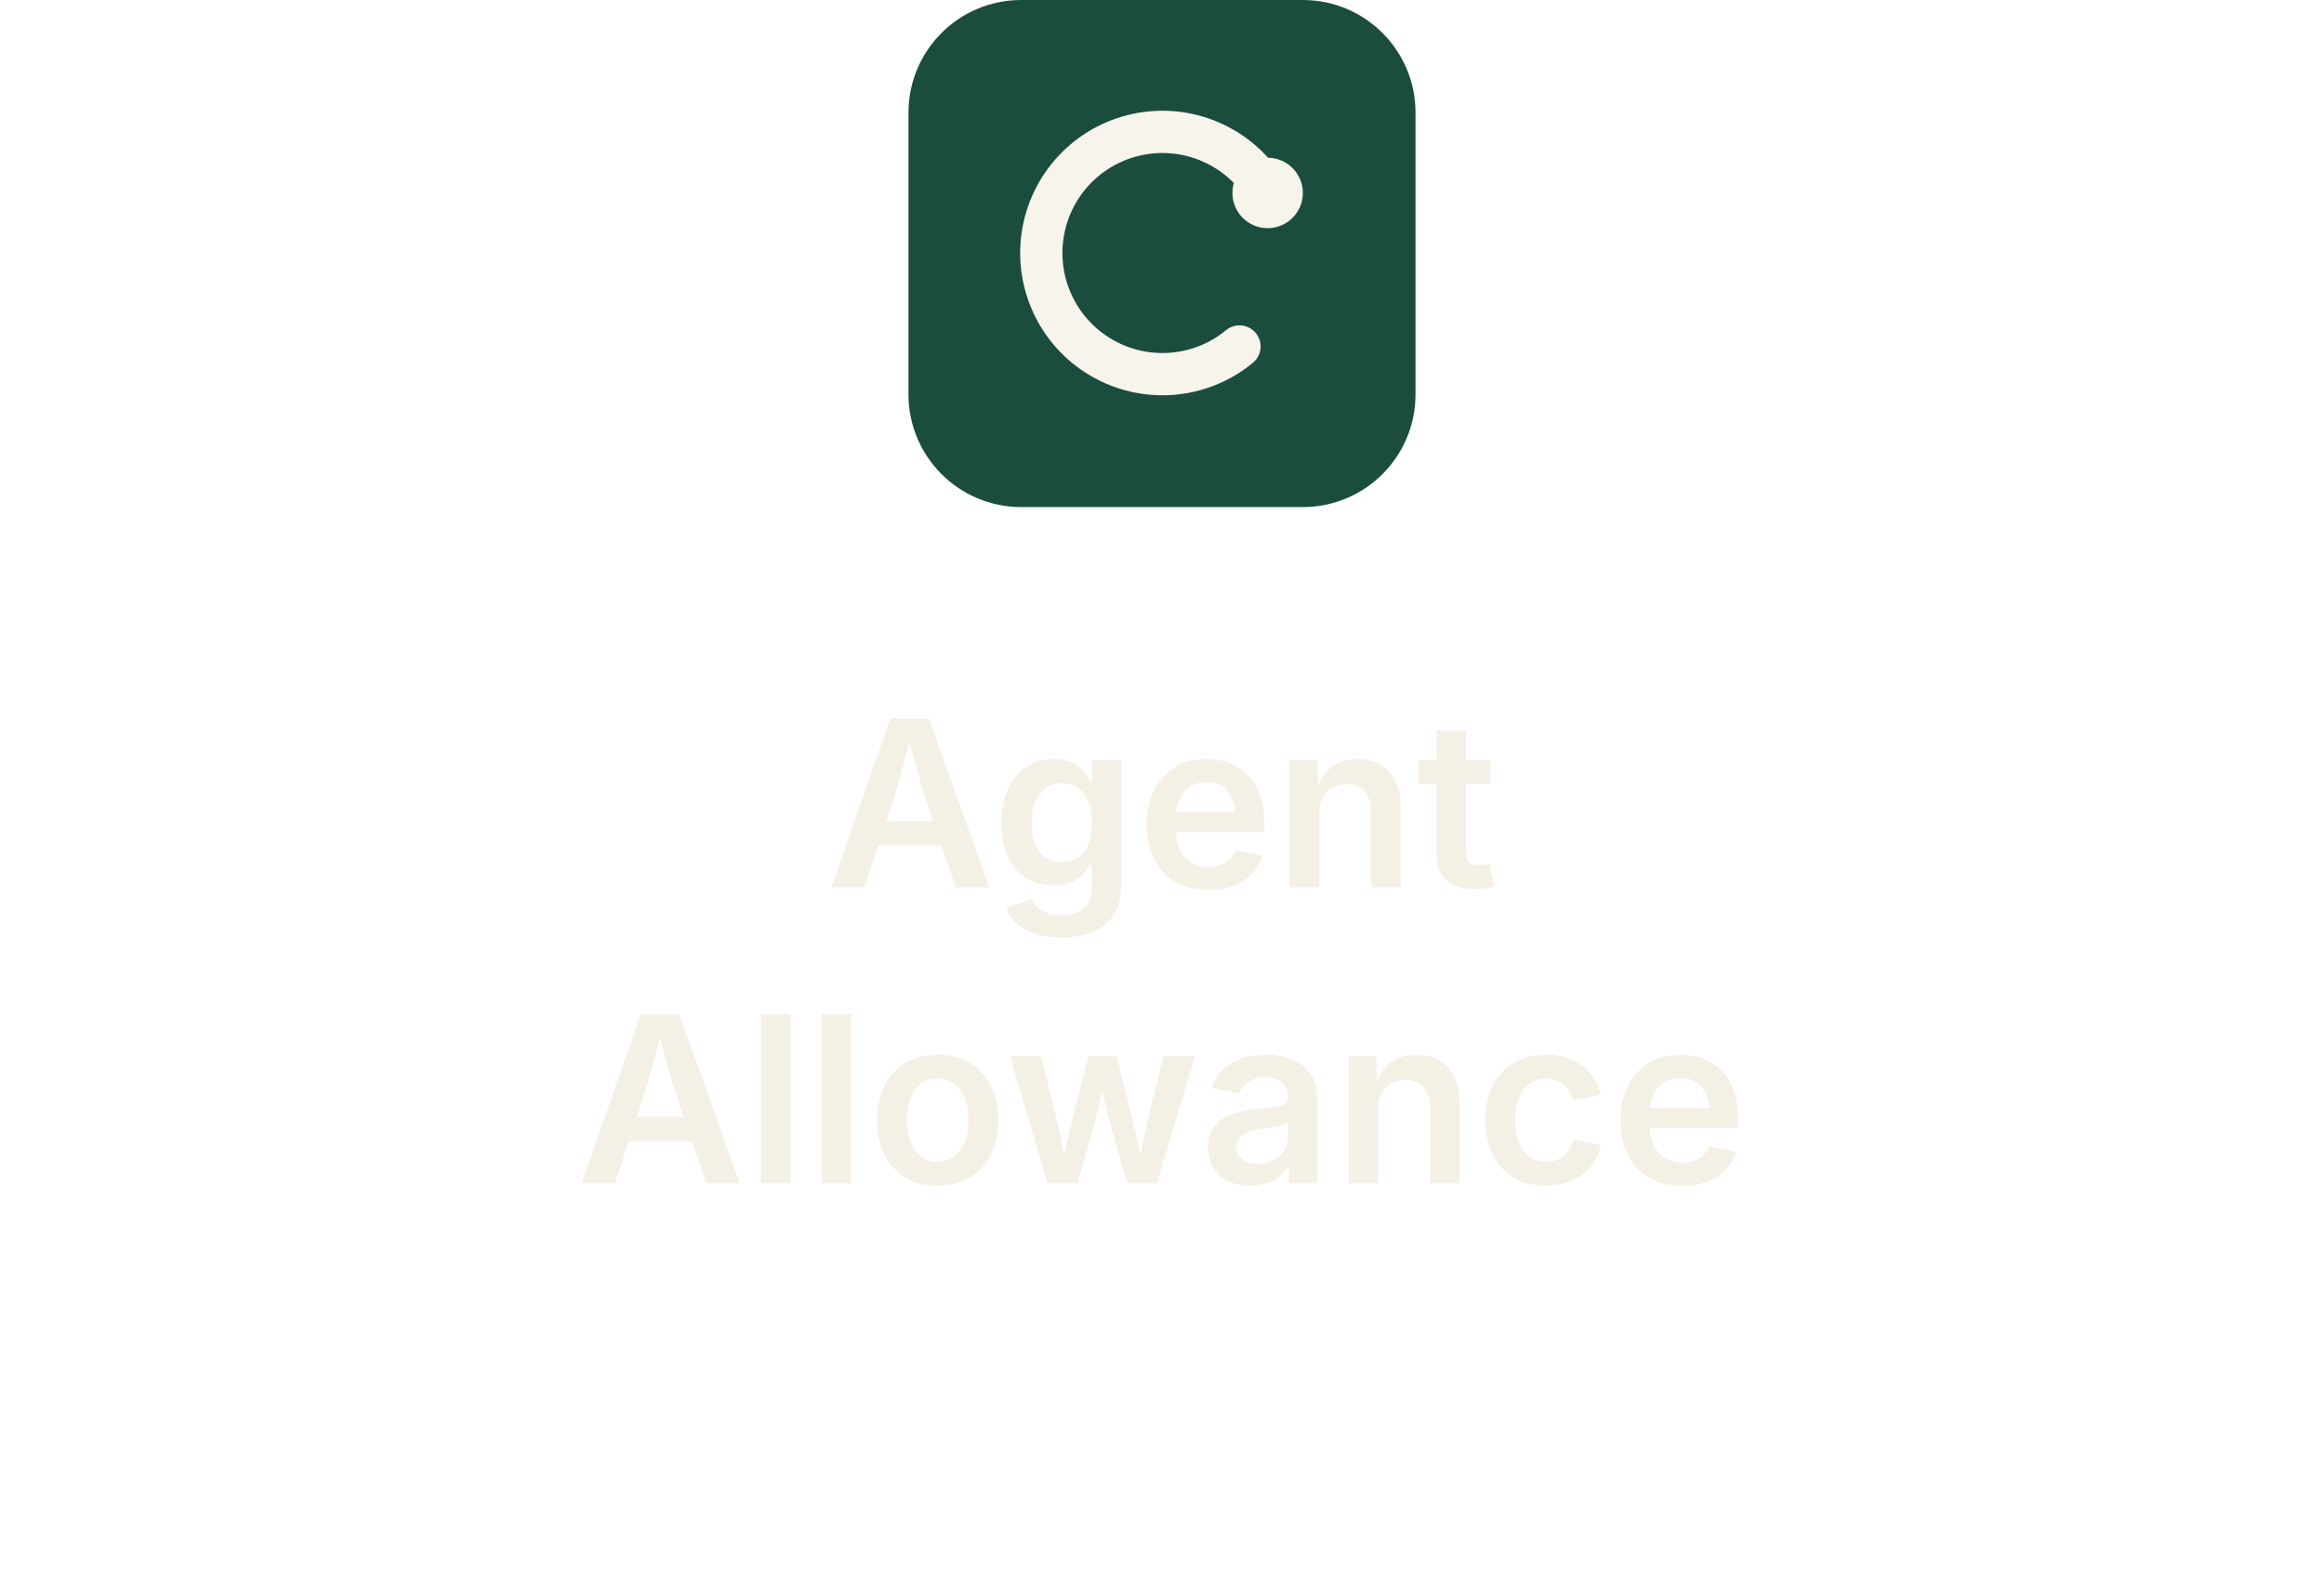
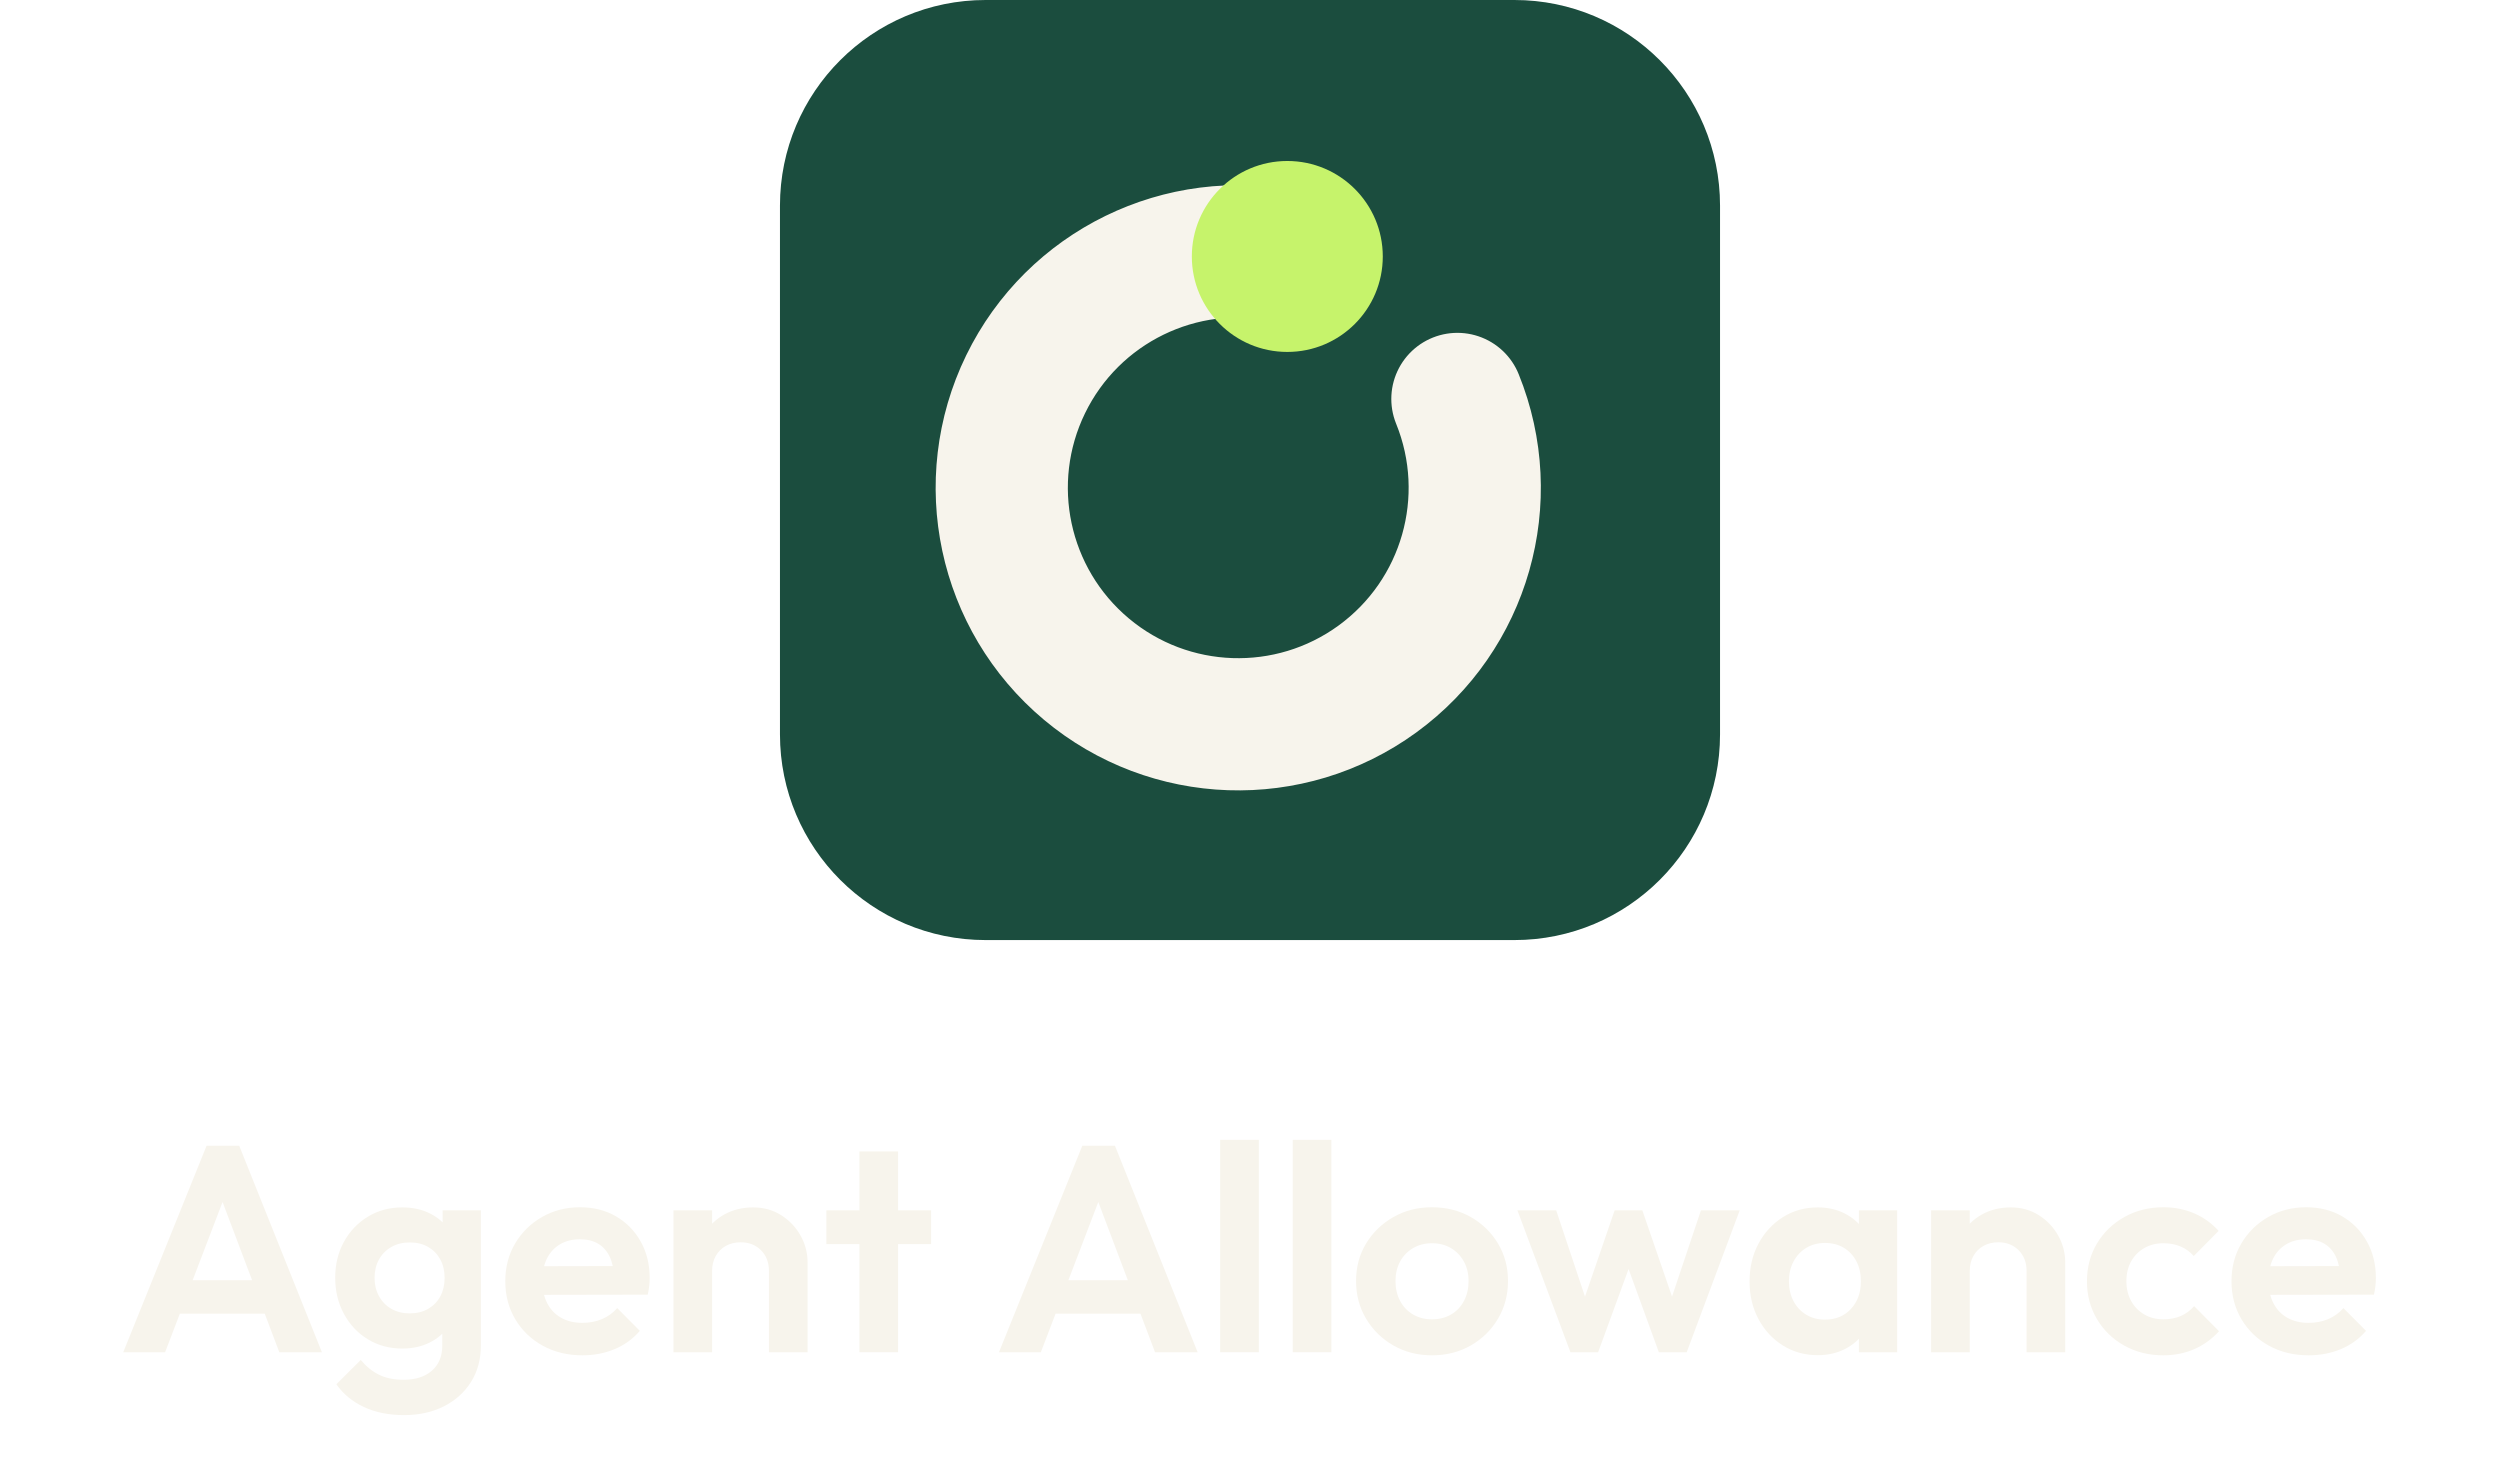
- <svg xmlns="http://www.w3.org/2000/svg" viewBox="0 0 220 150" role="img" aria-label="Agent Allowance">
-   <svg x="86" y="0" width="48" height="48" viewBox="0 0 36 36">
-     <rect width="36" height="36" rx="8" fill="#1B4D3E" />
-     <path d="M23.5 24.6A8.6 8.6 0 1 1 25.5 13.7" fill="none" stroke="#F7F4EC" stroke-width="3" stroke-linecap="round" />
-     <circle cx="25.5" cy="13.7" r="2.5" fill="#F7F4EC" />
+ <svg xmlns="http://www.w3.org/2000/svg" viewBox="0 0 170.2 100.1" role="img" aria-label="Agent Allowance">
+   <svg x="53.1" y="0" width="64" height="64" viewBox="0 0 32 32">
+     <rect width="32" height="32" rx="7" fill="#1B4D3E" />
+     <path d="M 23.06 13.58 A 8.05 8.05 0 1 1 17.27 8.73" fill="none" stroke="#F7F4EC" stroke-width="4.5" stroke-linecap="round" />
+     <circle cx="17.27" cy="8.73" r="3.25" fill="#C6F36B" />
  </svg>
-   <text x="110" y="84" text-anchor="middle" fill="#F4F0E6" font-family="Inter, Segoe UI, sans-serif" font-size="22" font-weight="600">Agent</text>
-   <text x="110" y="112" text-anchor="middle" fill="#F4F0E6" font-family="Inter, Segoe UI, sans-serif" font-size="22" font-weight="600">Allowance</text>
+   <g fill="#F7F4EC" transform="translate(8.00 92.06)">
+     <path d="M19.5 0 303.25 703H414.25L695.75 0H550.75L333 576.5H382.5L162 0ZM170 131.25V245.25H547.75V131.25Z" transform="translate(0.00 0) scale(0.02 -0.02)" />
+     <path d="M260.25 -214Q182.5 -214 123.75 -186.5Q65 -159 30 -109L113 -26.25Q140.5 -59.5 175.25 -76.625Q210 -93.75 259 -93.75Q319.75 -93.75 355.125 -62.875Q390.5 -32 390.5 22.5V143.5L412.75 249.5L391.75 356V483H522V24.5Q522 -47.5 488.5 -100.875Q455 -154.25 396.0 -184.125Q337 -214 260.25 -214ZM254.25 12.5Q189 12.5 137.125 44.125Q85.25 75.75 55.625 130.75Q26 185.75 26 253.5Q26 321.5 55.625 375.625Q85.25 429.75 137.125 461.375Q189 493 254.25 493Q307.75 493 349.125 472.125Q390.5 451.25 414.625 414.375Q438.75 377.5 440.5 328.5V177Q438.75 128.75 414.25 91.5Q389.75 54.25 348.375 33.375Q307 12.5 254.25 12.5ZM279.75 132.25Q315.75 132.25 342.5 147.75Q369.25 163.25 383.875 190.375Q398.5 217.5 398.5 253Q398.5 288.5 383.875 315.625Q369.25 342.75 342.625 358.25Q316 373.75 280 373.75Q244.25 373.75 217.125 358.25Q190 342.75 175.0 315.5Q160 288.25 160 253Q160 218.75 175.0 191.125Q190 163.5 217.0 147.875Q244 132.25 279.75 132.25Z" transform="translate(14.30 0) scale(0.02 -0.02)" />
+     <path d="M288.75 -10.5Q213.25 -10.5 153.875 22.0Q94.5 54.5 60.25 111.875Q26 169.25 26 241.5Q26 313.5 59.625 370.375Q93.25 427.25 151.125 460.375Q209 493.5 280.25 493.5Q349.75 493.5 403.125 462.375Q456.5 431.25 487.0 376.75Q517.5 322.25 517.5 252.5Q517.5 239.75 516.0 226.25Q514.5 212.75 511 196L104.5 195.25V292.75L450 293.5L396.5 253.25Q395 296.25 381.375 325.125Q367.75 354 342.375 369.25Q317 384.5 279.75 384.5Q240.75 384.5 212.0 367.25Q183.25 350 167.625 318.625Q152 287.25 152 243.5Q152 199.5 168.625 167.125Q185.25 134.75 216.0 117.375Q246.75 100 288 100Q324.5 100 354.75 112.625Q385 125.25 407 150.25L484 72.75Q448.5 31.5 398.0 10.5Q347.5 -10.5 288.75 -10.5Z" transform="translate(25.88 0) scale(0.02 -0.02)" />
+     <path d="M382.5 0V276.75Q382.5 320 355.5 347.125Q328.5 374.25 286.434 374.25Q257.809 374.25 235.779 362.0Q213.75 349.75 201.375 327.625Q189 305.5 189 276.75L137.75 303.25Q137.75 359.5 162.375 402.125Q187 444.75 230.422 468.875Q273.844 493 328.797 493Q382.25 493 424.125 466.5Q466 440 490.0 397.25Q514 354.5 514 306V0ZM57.5 0V483H189V0Z" transform="translate(36.70 0) scale(0.02 -0.02)" />
+     <path d="M128.5 0V683.5H260V0ZM16 368V483H372.5V368Z" transform="translate(47.94 0) scale(0.02 -0.02)" />
+     <path d="M19.5 0 303.25 703H414.25L695.75 0H550.75L333 576.5H382.5L162 0ZM170 131.25V245.25H547.75V131.25Z" transform="translate(59.62 0) scale(0.02 -0.02)" />
+     <path d="M57.5 0V723H189V0Z" transform="translate(73.92 0) scale(0.02 -0.02)" />
+     <path d="M57.5 0V723H189V0Z" transform="translate(78.86 0) scale(0.02 -0.02)" />
+     <path d="M284.5 -10.5Q211.75 -10.5 153.125 23.0Q94.5 56.5 60.25 114.0Q26 171.5 26 242.5Q26 313.5 60.125 370.0Q94.25 426.5 152.875 460.0Q211.5 493.5 284.25 493.5Q357.75 493.5 416.25 460.375Q474.75 427.25 509.0 370.375Q543.25 313.5 543.25 242.5Q543.25 171.5 509.125 114.0Q475 56.5 416.5 23.0Q358 -10.5 284.5 -10.5ZM284.25 112Q321.25 112 349.5 128.5Q377.75 145 393.375 174.625Q409 204.25 409 242.25Q409 280.25 392.875 309.125Q376.75 338 349.0 354.5Q321.25 371 284.25 371Q248.25 371 220.0 354.375Q191.75 337.75 176.0 308.875Q160.25 280 160.25 242Q160.25 204.25 176.0 174.625Q191.75 145 220.0 128.5Q248.25 112 284.25 112Z" transform="translate(83.80 0) scale(0.02 -0.02)" />
+     <path d="M186.75 0 6.25 483H138.25L255.5 131.75L216.25 130.75L337.25 483H431.5L552.75 130.75L513.25 131.75L631 483H763L582.5 0H487.75L366.25 334H403.25L281 0Z" transform="translate(95.18 0) scale(0.02 -0.02)" />
+     <path d="M259.5 -10Q193.5 -10 140.875 23.0Q88.25 56 57.875 112.75Q27.5 169.5 27.5 240.75Q27.5 312.75 57.875 369.625Q88.25 426.5 140.875 459.75Q193.5 493 259.5 493Q311.5 493 352.5 471.75Q393.5 450.5 418.375 413.25Q443.25 376 445 328.5V154.5Q443.25 107 418.75 69.75Q394.25 32.5 352.875 11.25Q311.5 -10 259.5 -10ZM284 111Q339 111 372.75 147.625Q406.5 184.25 406.5 241.5Q406.5 280 391.25 309.375Q376 338.75 348.5 355.375Q321 372 284.25 372Q248.25 372 220.75 355.375Q193.25 338.75 177.375 309.25Q161.5 279.75 161.5 241.5Q161.5 203.25 177.25 173.75Q193 144.25 220.625 127.625Q248.25 111 284 111ZM399.75 0V129.75L420.75 247.5L399.75 364.25V483H530V0Z" transform="translate(110.56 0) scale(0.02 -0.02)" />
+     <path d="M382.5 0V276.75Q382.5 320 355.5 347.125Q328.5 374.25 286.434 374.25Q257.809 374.25 235.779 362.0Q213.75 349.75 201.375 327.625Q189 305.5 189 276.75L137.75 303.25Q137.75 359.5 162.375 402.125Q187 444.75 230.422 468.875Q273.844 493 328.797 493Q382.25 493 424.125 466.5Q466 440 490.0 397.25Q514 354.5 514 306V0ZM57.5 0V483H189V0Z" transform="translate(122.32 0) scale(0.02 -0.02)" />
+     <path d="M285.5 -10.5Q212.25 -10.5 153.125 22.5Q94 55.5 60.0 112.875Q26 170.25 26 241.25Q26 313.25 60.125 370.25Q94.25 427.25 153.5 460.375Q212.75 493.5 286.25 493.5Q342.75 493.5 390.75 472.875Q438.75 452.25 474.25 413L389.5 327.5Q370.5 349.25 344.375 360.125Q318.25 371 286.25 371Q249.5 371 221.0 354.5Q192.5 338 176.375 309.25Q160.25 280.5 160.25 241.75Q160.25 203.75 176.375 174.5Q192.5 145.25 221.125 128.625Q249.75 112 286.25 112Q319 112 345.375 123.375Q371.75 134.75 390.75 157L475.5 71.5Q439.25 31.5 391.125 10.5Q343 -10.5 285.5 -10.5Z" transform="translate(133.56 0) scale(0.02 -0.02)" />
+     <path d="M288.75 -10.5Q213.25 -10.5 153.875 22.0Q94.5 54.5 60.25 111.875Q26 169.25 26 241.5Q26 313.5 59.625 370.375Q93.25 427.25 151.125 460.375Q209 493.5 280.25 493.5Q349.75 493.5 403.125 462.375Q456.5 431.25 487.0 376.75Q517.5 322.25 517.5 252.5Q517.5 239.75 516.0 226.25Q514.5 212.75 511 196L104.5 195.25V292.75L450 293.5L396.5 253.25Q395 296.25 381.375 325.125Q367.75 354 342.375 369.25Q317 384.5 279.75 384.5Q240.75 384.5 212.0 367.25Q183.25 350 167.625 318.625Q152 287.25 152 243.5Q152 199.5 168.625 167.125Q185.25 134.75 216.0 117.375Q246.75 100 288 100Q324.5 100 354.75 112.625Q385 125.25 407 150.25L484 72.75Q448.5 31.5 398.0 10.5Q347.5 -10.5 288.75 -10.5Z" transform="translate(143.40 0) scale(0.02 -0.02)" />
+   </g>
</svg>
